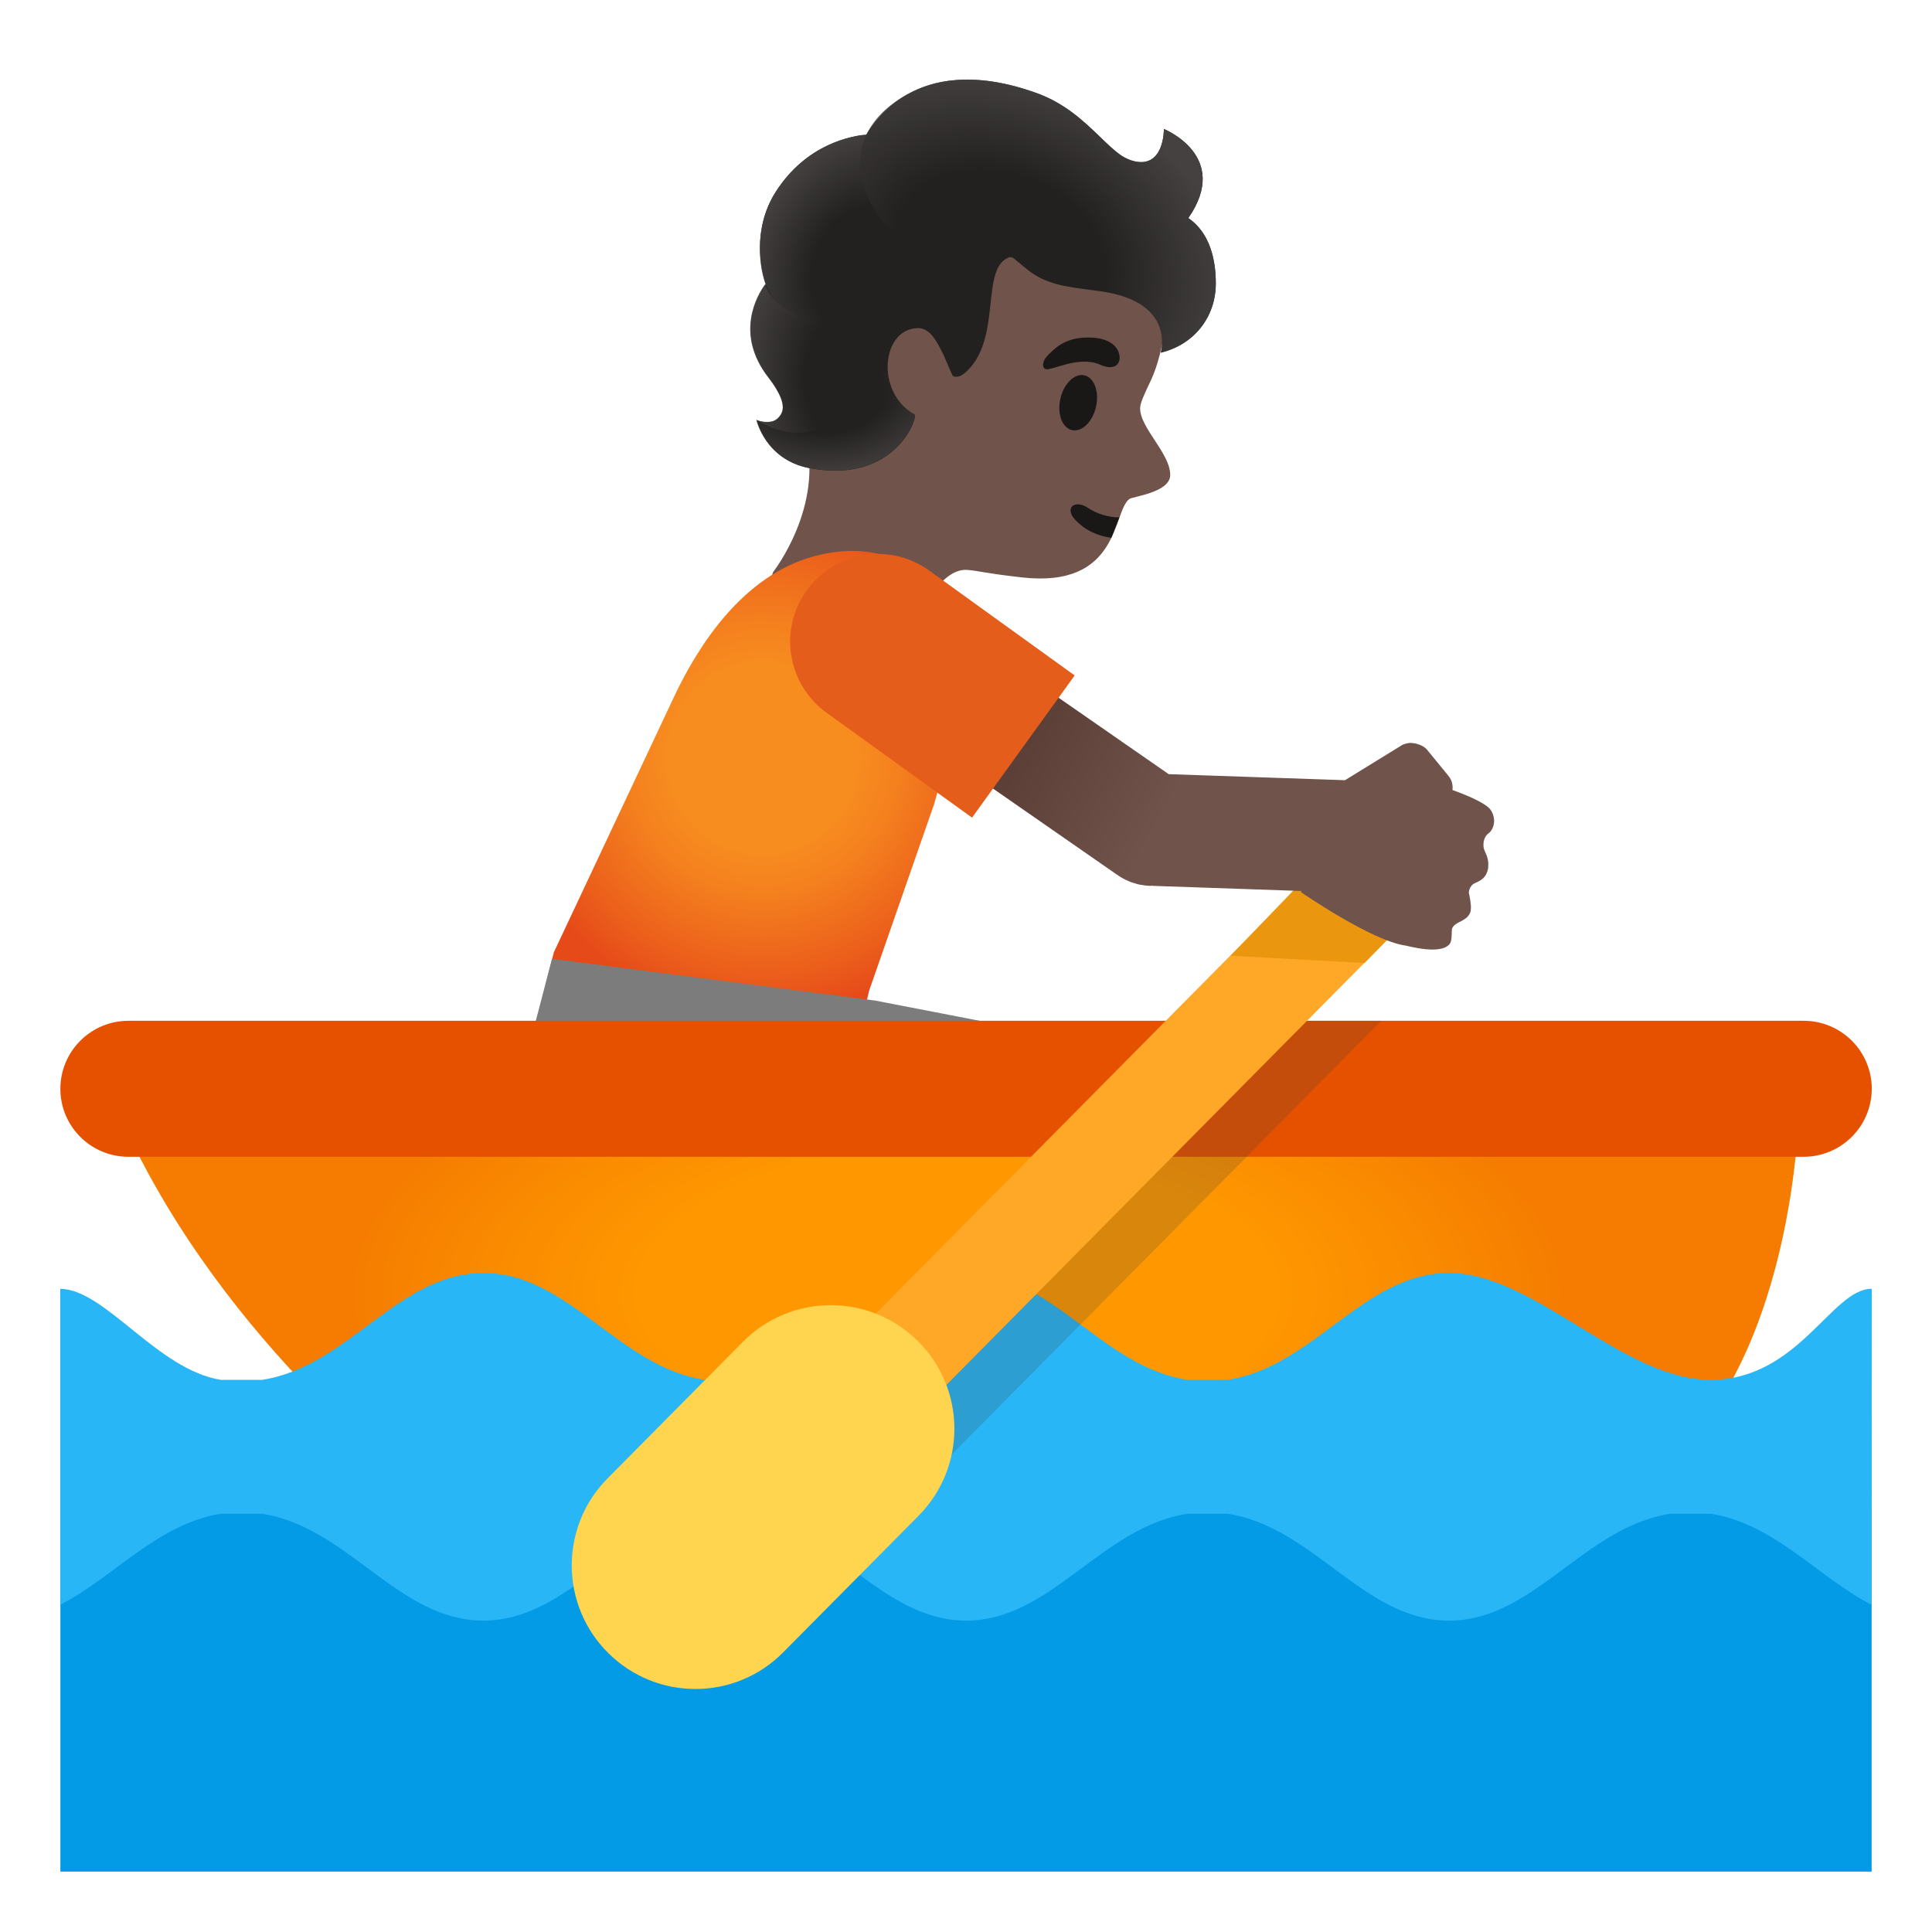
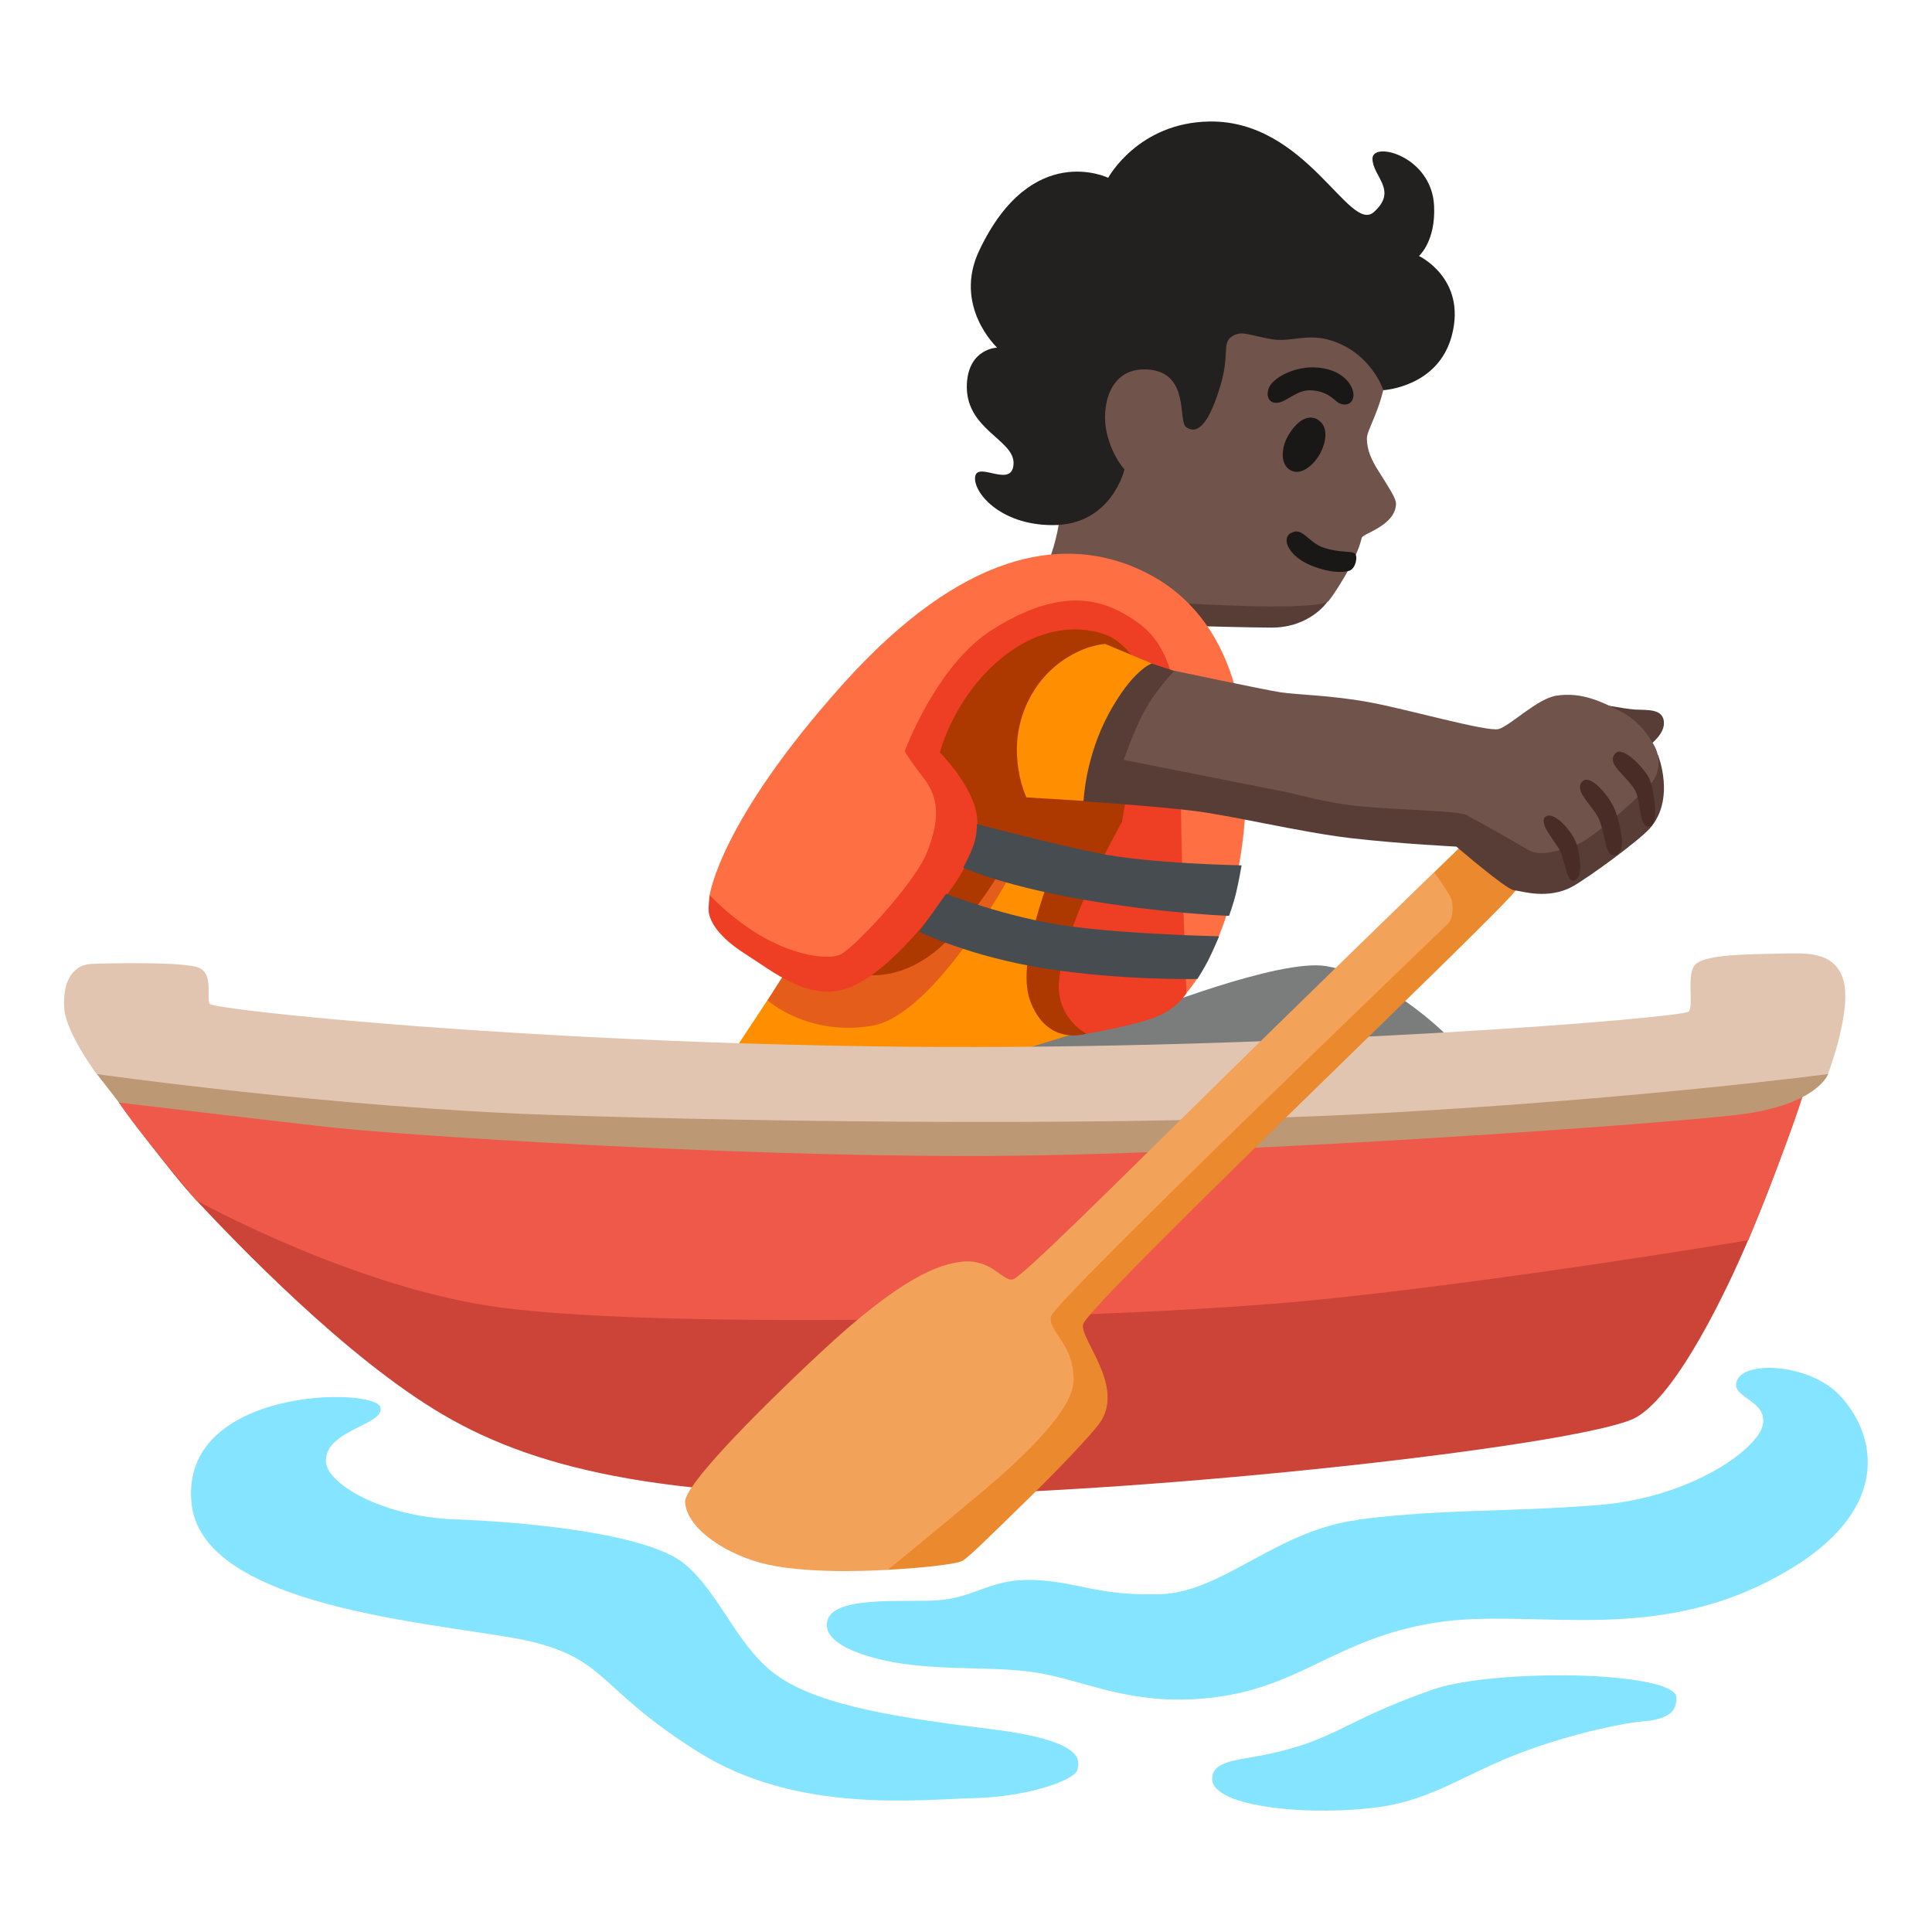
- <svg xmlns="http://www.w3.org/2000/svg" version="1.1" id="Layer_1" x="0px" y="0px" viewBox="0 0 128 128" style="enable-background:new 0 0 128 128;" xml:space="preserve">
-   <path id="head" style="fill:#70534A;" d="M55.09,12.6c3.46-3.75,10.05-5.91,14.84-4.15c5.35,1.97,7.56,6.54,7.38,11.74  c-0.07,1.88-0.47,3.7-1.03,4.94c-0.07,0.15-0.59,1.22-0.68,1.57c-0.47,1.32,1.91,3.18,1.93,4.75c0.02,1.18-2.48,1.44-2.71,1.61  c-1.12,0.84-0.59,5.95-7.16,5.19c-2.52-0.29-2.75-0.42-3.54-0.49c-1.58-0.15-2.77,2.26-2.77,2.26s-2.75,5.69-6.78,3.54  c-4.6-2.45-3.35-5.66-3.35-5.66s3.44-4.37,2.1-9.16C52.05,24.17,52.87,15.02,55.09,12.6z" />
-   <path id="mouth" style="fill:#1A1717;" d="M73.63,35.63c-0.91-0.12-1.76-0.5-2.41-1.21c-0.71-0.78-0.01-1.35,0.86-0.77  c0.53,0.36,1.31,0.63,2.08,0.63L73.63,35.63z" />
-   <ellipse id="eye" transform="matrix(0.2199 -0.9755 0.9755 0.2199 29.6991 90.4943)" style="fill:#1A1717;" cx="71.43" cy="26.68" rx="1.86" ry="1.21" />
-   <path id="eyebrow" style="fill:#1A1717;" d="M72.88,24.16c1.12,0.5,1.5-0.23,1.2-0.9c-0.22-0.5-0.88-0.97-2.28-0.89  c-1.32,0.08-1.95,0.74-2.36,1.15c-0.41,0.4-0.43,0.86-0.14,0.94C69.69,24.56,71.49,23.54,72.88,24.16z" />
-   <radialGradient id="shirt_2_" cx="50.528" cy="48.201" r="17.081" gradientTransform="matrix(1 0 0 1 0 2)" gradientUnits="userSpaceOnUse">
-     <stop offset="0.367" style="stop-color:#F78C1F" />
-     <stop offset="0.536" style="stop-color:#F47F1E" />
-     <stop offset="0.85" style="stop-color:#EB5D1B" />
-     <stop offset="1" style="stop-color:#E64A19" />
-   </radialGradient>
-   <path id="shirt" style="fill:url(#shirt_2_);" d="M36.1,65.44l0.59-2.34l7.95-16.9c1.67-3.55,4.62-8.05,9.23-9.33  c0.88-0.24,1.75-0.37,2.59-0.37c1.49,0,4.17,0.41,5.49,3.14l2.38,4.94l-2.44,8.69l-4.31,12.37l-0.42,1.79L36.1,65.44z" />
-   <polygon id="pants" style="fill:#7C7C7C;" points="35.14,72.23 35.14,69 36.57,63.53 57.98,66.29 73.79,69.35 73.79,72.23 " />
-   <g id="boat">
-     <radialGradient id="SVGID_1_" cx="63.405" cy="42.36" r="40.429" gradientTransform="matrix(1 0 0 -0.4605 0 105.1468)" gradientUnits="userSpaceOnUse">
-       <stop offset="0.5" style="stop-color:#FF9800" />
-       <stop offset="0.765" style="stop-color:#FA8B00" />
-       <stop offset="0.995" style="stop-color:#F57C00" />
-     </radialGradient>
-     <path style="fill:url(#SVGID_1_);" d="M7.61,73.15H119.2c0,0-0.13,17.86-10.14,24.98h-81.9C27.16,98.13,13.96,88.22,7.61,73.15z" />
-     <path style="fill:#E65100;" d="M124.01,72.14c-0.01,2.49-2.03,4.5-4.52,4.5H8.51c-2.49,0-4.51-2.01-4.51-4.5s2.02-4.51,4.51-4.51   H119.5C121.99,67.63,124.01,69.65,124.01,72.14z" />
-   </g>
-   <g id="water">
-     <rect x="4" y="93.58" style="fill:#039BE5;" width="120" height="30.42" />
-   </g>
-   <path style="fill:#29B6F6;" d="M124.01,85.38c-0.01,0-0.01,0.01-0.02,0.01c-2.64,0-4.84,6.03-10.66,6.03s-11.69-7.08-17.32-7.08  c-5.65,0-8.96,6.2-14.67,7.08h-2.67c-5.71-0.88-9.02-7.08-14.65-7.08c-3.78,0-8.95,6.2-14.67,7.08h-2.67  c-5.71-0.88-9.02-7.08-14.65-7.08c-5.64,0-8.95,6.2-14.67,7.08h-2.72c-4.22-0.67-7.7-6.03-10.65-6.03v14.74h0v6.19  c3.52-1.8,6.43-5.36,10.64-6.03h2.73c5.71,0.88,9.02,7.08,14.66,7.08s8.95-6.2,14.66-7.08h2.67c5.71,0.88,9.02,7.08,14.66,7.08  c5.63,0,8.94-6.2,14.66-7.08h2.67c5.71,0.88,9.02,7.08,14.66,7.08c5.63,0,8.94-6.2,14.66-7.08h2.67c4.23,0.65,7.14,4.22,10.66,6.03  v-6.19h0.01L124.01,85.38L124.01,85.38z" />
-   <g id="paddle">
-     <polygon style="opacity:0.2;fill:#3D3D3D;enable-background:new    ;" points="60.6,98.84 82.59,76.64 91.51,67.63 82.16,67.63    73.23,76.64 58.43,91.58  " />
-     <rect x="50.76" y="71.02" transform="matrix(0.7037 -0.7105 0.7105 0.7037 -30.519 75.4997)" style="fill:#FFA726;" width="49" height="6.65" />
-     <polygon style="fill:#EA960F;" points="90.41,63.8 81.53,63.32 91.39,53.08 96.66,57.37  " />
-     <path style="fill:#FFD54F;" d="M60.8,88.84c-1.59-1.58-3.67-2.37-5.76-2.37c-2.11,0-4.22,0.81-5.82,2.43l-8.97,9.05   c-3.18,3.21-3.16,8.4,0.06,11.58c1.6,1.58,3.68,2.37,5.76,2.37c2.11,0,4.22-0.81,5.82-2.43l8.97-9.05   C64.04,97.21,64.02,92.02,60.8,88.84z" />
-   </g>
-   <linearGradient id="arm_1_" gradientUnits="userSpaceOnUse" x1="70.026" y1="82.177" x2="87.747" y2="72.27" gradientTransform="matrix(1 0 0 -1 0 128)">
-     <stop offset="0" style="stop-color:#5C4037" />
-     <stop offset="0.5" style="stop-color:#70534A" />
-   </linearGradient>
-   <path id="arm" style="fill:url(#arm_1_);" d="M98.73,53.62c-0.4-0.5-1.89-1.06-2.5-1.28c0.04-0.33-0.04-0.67-0.27-0.94l-1.39-1.7  c-0.17-0.21-0.4-0.33-0.64-0.4c-0.11-0.04-0.22-0.06-0.34-0.07c-0.04,0-0.08-0.01-0.13-0.01c-0.01,0-0.02,0-0.03,0  c-0.07,0-0.14,0.01-0.2,0.03c-0.13,0.02-0.25,0.06-0.37,0.13c0,0-0.01,0-0.01,0.01l-0.01,0c0,0-0.01,0-0.01,0.01l-3.46,2.13  l-0.26,0.16l-11.68-0.4l-10.75-7.46c-0.08-0.05-0.68-0.47-0.68-0.47l0,0l0,0l-4.23,6.09l0.01,0l0,0.01l12.08,8.39  c0.06,0.05,0.12,0.08,0.18,0.12c0.06,0.05,0.13,0.09,0.19,0.13c0.12,0.08,0.25,0.14,0.37,0.2c0.09,0.04,0.18,0.08,0.27,0.12  c0.1,0.04,0.21,0.07,0.31,0.1c0.12,0.04,0.25,0.08,0.38,0.1c0.03,0.01,0.06,0,0.08,0.01c0.19,0.03,0.38,0.06,0.58,0.06  c0.03,0,0.07-0.01,0.1-0.01h0.04v0.01l9.86,0.34l-0.02,0.06l0,0l0,0.02c0,0,4.69,3.24,6.94,3.54c0.42,0.1,1.13,0.26,1.76,0.26  c0.5,0,0.95-0.1,1.15-0.38c0.2-0.28,0.08-0.9,0.18-1.07c0.25-0.43,0.88-0.39,1.16-0.96c0.04-0.08,0.05-0.18,0.06-0.29  c0.02-0.32-0.07-0.75-0.13-1.03c-0.03-0.24,0.16-0.57,0.37-0.66c0.48-0.2,0.72-0.39,0.85-0.79c0.04-0.11,0.06-0.22,0.06-0.34  c0.03-0.32-0.06-0.65-0.21-0.96c-0.05-0.1-0.09-0.21-0.1-0.33c-0.04-0.34,0.07-0.71,0.34-0.9c0.2-0.14,0.37-0.48,0.36-0.86  C98.97,54.09,98.9,53.84,98.73,53.62z" />
-   <path id="shirt_1_" style="fill:#E55D1A;" d="M61.56,37.8c-1.03-0.74-2.21-1.1-3.39-1.1c-1.8,0-3.58,0.84-4.72,2.41  c-1.88,2.6-1.29,6.23,1.31,8.11l9.64,6.95l6.8-9.42L61.56,37.8z" />
-   <g id="hairGroup">
-     <path id="hair" style="fill:#232020;" d="M51.39,12.72c2.03-3.2,5.04-3.71,6-3.79c0.67-1.18,3.73-5.52,11.34-2.74   c1.85,0.68,3.08,1.85,4.16,2.89c0.46,0.45,0.9,0.87,1.33,1.18c0.35,0.25,0.99,0.55,1.58,0.47c1.35-0.18,1.31-2.18,1.31-2.18   s4.47,1.79,1.62,5.9c1.43,0.98,1.83,2.77,1.82,4.38c-0.02,2.19-1.44,4.01-3.65,4.54c0,0,1.05-3.33-3.9-4.06   c-1.54-0.23-3.18-0.29-4.49-1.13c-0.5-0.32-0.94-0.76-1.41-1.11c-0.12-0.02-0.19-0.04-0.19-0.04c-2.05,0.65-0.43,5.5-2.99,7.68   c-0.51,0.43-0.81,0.18-0.81,0.18l-0.6-1.38c-0.47-0.96-0.91-1.79-1.72-1.77c-2.42,0.07-2.78,4.29-0.2,5.72   c0.26,0.14-1.25,4.64-6.95,3.56c-2.94-0.56-3.52-3.2-3.52-3.2s1.2,0.55,1.67-0.46c0.25-0.53-0.12-1.37-0.88-2.36   c-2.21-2.87-0.74-5.4-0.18-6.17C50.43,17.96,49.8,15.22,51.39,12.72z" />
-     <g id="hairHighlights">
-       <radialGradient id="SVGID_2_" cx="98.225" cy="98.831" r="7.576" gradientTransform="matrix(-0.9861 0.1661 -0.2391 -1.4201 177.2668 149.6394)" gradientUnits="userSpaceOnUse">
-         <stop offset="0.45" style="stop-color:#444140;stop-opacity:0" />
-         <stop offset="1" style="stop-color:#444140" />
-       </radialGradient>
-       <path style="fill:url(#SVGID_2_);" d="M50.7,18.82c-0.03-0.1,0.42,2.25,4.26,2.6c1.55,0.29,3,4.43,0.27,6.47    c-2.42,1.8-5.13-0.07-5.13-0.07s0.38,0.2,1.02,0.1c0.41-0.06,0.64-0.54,0.65-0.56c0.25-0.53-0.12-1.37-0.88-2.36    C48.67,22.12,50.14,19.58,50.7,18.82z" />
-       <radialGradient id="SVGID_3_" cx="99.121" cy="106.47" r="7.679" gradientTransform="matrix(-0.9487 -0.3161 0.3989 -1.1972 108.8819 176.7302)" gradientUnits="userSpaceOnUse">
-         <stop offset="0.45" style="stop-color:#444140;stop-opacity:0" />
-         <stop offset="1" style="stop-color:#444140" />
-       </radialGradient>
-       <path style="fill:url(#SVGID_3_);" d="M51.39,12.72c1.07-1.68,2.69-2.97,4.61-3.53c0.28-0.08,0.96-0.27,1.4-0.26    c-0.36,0.77-0.5,1.64-0.32,2.6c0.01,0.03,0.15,1.43,1.09,2.71c-1.04,0.99-1.73,2.3-2.38,3.59c-0.57,1.12-1.15,2.38-0.84,3.6    c-0.72-0.18-1.9-0.19-3.06-1c-1.11-0.77-1.48-2.29-1.54-3.6C50.29,15.38,50.61,13.94,51.39,12.72z" />
-       <radialGradient id="SVGID_4_" cx="90.555" cy="109.12" r="15.805" gradientTransform="matrix(-0.9425 -0.3343 0.2513 -0.7084 124.1472 124.4866)" gradientUnits="userSpaceOnUse">
-         <stop offset="0.45" style="stop-color:#444140;stop-opacity:0" />
-         <stop offset="1" style="stop-color:#444140" />
-       </radialGradient>
-       <path style="fill:url(#SVGID_4_);" d="M57.08,11.52c-0.46-2.51,1.22-4.41,3.43-5.48c2.59-1.25,5.61-0.81,8.22,0.14    c1.85,0.68,3.08,1.85,4.16,2.89c0.46,0.45,0.9,0.87,1.33,1.18c0.35,0.25,0.99,0.55,1.58,0.47c1.35-0.18,1.31-2.18,1.31-2.18    s4.47,1.79,1.62,5.9c1.43,0.98,1.83,2.77,1.82,4.38c-0.02,2.19-1.44,4.01-3.65,4.54c0,0,1.05-3.33-3.9-4.06    c-1.54-0.23-3.18-0.29-4.49-1.13c-1.16-0.74-1.45-1.5-2.87-1.69c-1.53-0.2-3.66-0.01-5.17-0.54    C57.41,14.87,57.09,11.57,57.08,11.52z" />
-       <radialGradient id="SVGID_5_" cx="99.971" cy="97.907" r="8.508" gradientTransform="matrix(-0.9981 0.062 -0.0398 -0.6417 158.5638 82.8192)" gradientUnits="userSpaceOnUse">
-         <stop offset="0.45" style="stop-color:#444140;stop-opacity:0" />
-         <stop offset="1" style="stop-color:#444140" />
-       </radialGradient>
-       <path style="fill:url(#SVGID_5_);" d="M55.22,27.89c1.22-0.89,1.82-2.61,3.59-3.26c0.1,1.09,0.66,2.21,1.76,2.82    c0.26,0.14-1.25,4.64-6.95,3.56c-2.94-0.56-3.52-3.2-3.52-3.2S52.77,29.67,55.22,27.89z" />
-     </g>
+ <svg xmlns="http://www.w3.org/2000/svg" version="1.1" id="a" x="0px" y="0px" viewBox="0 0 128 128" style="enable-background:new 0 0 128 128;" xml:space="preserve">
+   <path style="fill:#573D36;" d="M79.02,41.47c0,0,3.78,0.11,5.23,0.11c2.56,0,3.7-1.72,3.7-1.72L79.4,36l-3.28,3.93l2.9,1.53V41.47z" />
+   <path style="fill:#70534A;" d="M69.57,36.94c0,0,0.77-2.07,0.63-3.45c-0.08-0.76-3.84-11.94,2.8-16.65  c5.89-4.18,13.63-2.44,16.82,1.23c1.43,1.65,2.01,3.82,2.07,5.4c0.11,2.9-1.33,4.89-1.33,5.56c0,1.03,0.53,1.8,0.99,2.53  c0.46,0.73,0.94,1.46,0.94,1.81c-0.03,1.46-2.2,1.97-2.27,2.26c-0.38,1.66-2.12,4.17-2.25,4.24c-1.39,0.67-10.5,0.04-10.5,0.04  l-7.89-2.96L69.57,36.94z" />
+   <path style="fill:#1A1717;" d="M87.01,24.34c-1.4-0.02-2.7,0.74-2.94,1.35s0.05,1.1,0.66,0.98s1.23-0.88,2.18-0.81  s1.37,0.51,1.67,0.76s0.96,0.32,1.08-0.32S89.02,24.37,87.01,24.34z" />
+   <path style="fill:#1A1717;" d="M87.28,27.78c-0.92-0.48-1.74,0.66-2.04,1.28s-0.47,1.72,0.29,2.11s1.64-0.53,1.96-1.18  c0.46-0.91,0.46-1.84-0.22-2.2L87.28,27.78z" />
+   <path style="fill:#1A1717;" d="M85.54,35.3c-0.71,0.4-0.12,1.57,1.31,2.16c1.5,0.61,2.38,0.42,2.58,0.34  c0.4-0.17,0.55-0.97,0.32-1.14s-0.99-0.02-2.07-0.38c-0.99-0.33-1.4-1.4-2.13-0.97L85.54,35.3z" />
+   <path style="fill:#232020;" d="M73.42,11.78c0,0,1.98-3.66,6.71-3.73c6.44-0.09,9.26,7.45,10.89,6s-0.09-2.36-0.09-3.54  s3.9-0.18,4.08,3.09c0.13,2.38-1,3.36-1,3.36s3.17,1.49,2.18,5.26c-0.9,3.44-4.54,3.63-4.54,3.63s-0.64-2-2.72-3s-3.2-0.12-4.7-0.38  s-2-0.61-2.64-0.16s-0.11,1.17-0.74,3.26s-1.38,3.37-2.27,2.72c-0.55-0.4,0.27-3.63-2.54-3.81c-2.63-0.17-3.08,2.58-2.72,4.17  s1.18,2.45,1.18,2.45s-0.85,3.7-4.76,3.69c-3.53,0-5.31-2.23-5.13-3.23s2.45,0.82,2.54-0.82s-3.27-2.27-3.09-5.35  c0.14-2.31,2-2.36,2-2.36s-2.94-2.74-1.18-6.44C68.34,9.29,73.41,11.78,73.42,11.78L73.42,11.78z" />
+   <polygon style="fill:#FF8E00;" points="48.51,69.8 50.85,66.26 54.23,61.68 66.62,53.63 77.4,55.16 75.84,68.49 66.3,69.97   52.94,71.58 " />
+   <path style="fill:#CC4337;" d="M7.88,73.05c0,0,3.4,4.64,5.14,6.49c2.64,2.81,9.84,10.37,16.32,14.18s15.43,5.71,32.57,5.33  s43.43-3.43,46.48-5.14c2.77-1.56,6.08-8.57,7.43-11.75c2.4-5.61,3.51-9.57,3.51-9.57l-4.21-3.65l-53.88,3.09l-46.58-2.81  l-6.78,3.81L7.88,73.05z" />
+   <path style="fill:#EE594A;" d="M33.33,86.65c11.4,1.45,40.9,0.74,53.51-0.49c12.6-1.24,28.99-3.99,28.99-3.99s3.27-7.9,4.01-10.97  s-57.08,1.77-57.08,1.77L6.71,69.9c0,0,0.07,1.39,1.18,3.15s5.14,6.49,5.14,6.49S23.63,85.42,33.33,86.65z" />
+   <path style="fill:#BD9874;" d="M121.12,71.16c0,0-0.71,2.05-5.93,2.69s-34.6,2.74-50.98,2.74s-37.6-1.36-42.67-1.94  c-5.06-0.58-13.65-1.6-13.65-1.6l-1.48-1.9l11.22-1.82l47.53,3.24l54.61-5.06l1.34,3.65H121.12z" />
+   <path style="fill:#85E4FF;" d="M90.02,100.69c-5.45,0.68-9,4.81-13.16,4.93c-4.16,0.12-5.37-0.81-8.31-0.94  c-2.93-0.12-3.82,1.13-6.36,1.34c-1.99,0.17-6.9-0.36-7.37,1.33c-0.49,1.79,3.38,2.64,4.88,2.86c3.59,0.52,6.72,0.12,9.65,0.73  s5.74,1.99,10.39,1.59c6.35-0.55,8.54-3.91,15.26-5.01s15.08,1.81,23.97-3.79c6.24-3.93,5.38-8.63,2.94-11.26  c-2.04-2.2-6.77-2.41-6.89-0.76c-0.07,0.94,2.12,1.15,1.76,2.73s-4.75,4.78-10.86,5.27s-10.04,0.23-15.91,0.96L90.02,100.69z" />
+   <path style="fill:#85E4FF;" d="M94.89,111.95c-6.02,2.1-6.49,3.45-11.46,4.38c-1.69,0.31-3.12,0.41-3.12,1.52  c0,1.94,6.76,2.5,11.21,1.85c3.45-0.51,5.73-2.27,9.35-3.62c3.62-1.35,6.96-1.95,7.84-2.02c2.05-0.16,2.36-0.78,2.36-1.6  c0-0.54-1.27-1.08-4.55-1.35S97.58,111.01,94.89,111.95z" />
+   <path style="fill:#85E4FF;" d="M25.21,93.24c0.29,1.17-3.61,1.47-3.62,3.54c0,1.53,3.79,3.71,8.51,3.88s12.81,0.93,15.25,2.95  s3.54,5.73,6.4,7.58s7.75,2.61,13.9,3.37s5.9,2.02,5.73,2.7s-3.3,1.79-6.84,1.87s-11.7,1.08-18.27-3.05  c-6.57-4.13-5.98-5.98-10.78-7.25c-4.69-1.23-22.04-1.89-22.8-9.22C11.89,91.86,24.88,91.89,25.21,93.24L25.21,93.24z" />
+   <path style="fill:#7A7D7B;" d="M87.87,64.01c-3.1-0.54-12.31,3.14-12.31,3.14l-9.25,2.82l15.05,2.25l15.05-3.06  c0,0-3.94-4.35-8.53-5.15H87.87z" />
+   <path style="fill:#E45D1A;" d="M52.15,64.23l-1.3,2.04c0,0,2.66,2.41,6.92,1.69s9.37-10.35,9.37-10.35L57.13,55  C57.13,55,52.15,64.23,52.15,64.23z" />
+   <path style="fill:#AD3900;" d="M57.16,64.56c0,0,2.86,0.65,5.76-2.41c2.9-3.06,4.04-5.76,4.04-5.76l2.8,1.17  c0,0-2.48,6.03-1.53,8.69c1.13,3.14,3.76,2.23,3.76,2.23l6.38-19.21l-1.53-8.93l-10.22-1.45l-9.58,11.83L57.16,64.56L57.16,64.56z" />
+   <path style="fill:#EE3E23;" d="M58.9,44.7L47.02,59.3c0,0-0.11,0.81-0.06,1.16c0.1,0.58,0.58,1.58,2.43,2.75  c1.85,1.17,4.35,3.3,7,2.17s5.47-4.83,6.76-6.68s2.01-3.7,1.37-5.47s-2.25-3.38-2.25-3.38s1.02-4.09,4.64-6.67  c3.62-2.58,6.64-1,6.64-1s3.28,1.6,2.16,5.9c-1.04,4.02-1.37,6.36-1.37,6.36s-3.91,6.88-4.18,10.62c-0.18,2.41,1.82,3.43,1.82,3.43  s2.42-0.4,4.19-0.96s2.45-1.75,2.45-1.75l2.09-15.13l-2.49-9.01l-9.5-3.54C68.72,38.1,58.9,44.7,58.9,44.7z" />
+   <path style="fill:#FE7043;" d="M74.83,37.45c-4.48-1.72-10.94-1.13-19.07,7.97c-8.13,9.09-8.74,13.89-8.74,13.89s1.6,1.72,3.67,2.85  s4.07,1.44,4.94,1.1s4.93-4.69,5.76-6.73c1.06-2.6,0.65-3.95-0.32-5.15c-0.74-0.93-1.13-1.61-1.13-1.61s2.09-5.71,5.8-8.05  c3.52-2.22,6.26-2.44,8.65-1.1c2,1.12,3.82,2.63,3.82,9.47s0.4,15.69,0.4,15.69s3.22-3.46,3.86-11.43s-1.37-14.49-7.65-16.9  L74.83,37.45z" />
+   <path style="fill:#FF8E00;" d="M73.22,42.67c-1.13,0.05-3.94,1.02-5.27,4.15C66.62,49.94,68,52.83,68,52.83l3.79,0.23l4.51-9.11  l-3.07-1.28L73.22,42.67z" />
+   <path style="fill:#464C4F;" d="M60.9,61.73c0,0,3.3,1.64,8.37,2.44c5.07,0.8,10.06,0.69,10.06,0.69s0.45-0.7,0.74-1.28  s0.7-1.55,0.7-1.55s-6.02-0.12-10.05-0.68c-4.02-0.56-8.04-2.13-8.04-2.13S60.9,61.73,60.9,61.73z" />
+   <path style="fill:#464C4F;" d="M63.81,57.49c0,0,2.81,1.29,8.77,2.25c4.86,0.79,8.85,0.94,8.85,0.94s0.31-0.86,0.48-1.59  s0.35-1.76,0.35-1.76s-6.14-0.1-9.6-0.82s-7.94-1.91-7.94-1.91s0.03,0.63-0.2,1.33s-0.7,1.55-0.7,1.55L63.81,57.49z" />
+   <path style="fill:#E2C5B0;" d="M13.9,66.51c-0.25-0.36,0.29-2.01-0.76-2.41s-6.12-0.28-7.06-0.24c-1.34,0.05-1.95,1.3-1.82,2.96  s2.15,4.34,2.15,4.34s15.72,2.23,30.2,2.71c14.48,0.48,38.67,0.8,55.54-0.16c16.87-0.95,28.96-2.55,28.96-2.55s1.6-4.23,1.02-6.22  s-2.59-1.79-4.35-1.76c-2.22,0.05-4.56,0.07-5.37,0.64c-0.76,0.53-0.16,2.79-0.53,3.2s-26.59,2.57-51.79,2.33  C34.9,69.11,14.17,66.91,13.9,66.51L13.9,66.51z" />
+   <path style="fill:#EB892E;" d="M95.02,57.79l1.69-1.64c0,0,1.3-0.46,2.49,0.53c0.94,0.79,1.49,1.5,1.23,2.28  S72.15,86.33,71.76,87.74c-0.26,0.95,2.86,4.16,1.06,6.59c-0.55,0.74-2.46,2.78-4.43,4.71c-2.29,2.23-4.11,4.05-4.59,4.35  s-3.65,0.55-4.97,0.61c-2.27,0.11-6.39-4.63-6.39-4.63l16.91-14.89l24.9-24.39l0.78-2.3L95.02,57.79z" />
+   <path style="fill:#F2A259;" d="M67.13,84.76c-0.66,0.19-1.41-1.33-3.29-1.18c-1.63,0.14-4.17,1.07-9.49,6.04  c-4.72,4.41-9.02,8.86-8.96,9.9c0.11,1.8,2.85,3.56,5.48,4.14c3.17,0.69,7.96,0.34,7.96,0.34s6.42-5.24,7.87-6.58  c1.11-1.02,4.4-4.01,4.43-5.96c0.04-2.43-1.71-3.24-1.5-4.24s25.94-25.66,26.31-26.03s0.35-1.32,0.19-1.69s-1.11-1.72-1.11-1.72  s-8.11,7.85-15.96,15.58c-5.3,5.22-11.33,11.22-11.93,11.39V84.76z" />
+   <path style="fill:#573D36;" d="M71.79,53.07c0,0,0.1-2.89,1.67-5.79s2.84-3.32,2.84-3.32l2.2,0.72l16.95,6.61l9.83-4.77  c0,0,2.35,0.45,3.05,0.49c0.85,0.04,1.77-0.05,1.9,0.74c0.14,0.86-0.95,1.62-0.95,1.62l0.57,0.66c0,0,1.18,2.93-0.56,4.87  c-0.78,0.86-4.12,3.29-5.1,3.83c-1.63,0.9-3.38,0.3-3.89,0.25s-3.81-2.89-3.81-2.89s-3.81-0.19-6.99-0.56  c-3.41-0.4-7.98-1.53-10.59-1.83c-2.61-0.31-7.12-0.61-7.12-0.61L71.79,53.07z" />
+   <path style="fill:#70534A;" d="M74.45,50.35c0,0,0.66-1.95,1.37-3.24c0.84-1.53,1.99-2.67,1.99-2.67s5.94,1.26,7.05,1.43  s3.22,0.18,5.78,0.64s7.89,2,8.65,1.79s2.55-2.01,3.82-2.21c1.69-0.26,3.05,0.41,4.33,1.08s2,1.89,2.25,2.41s0.3,1.39-0.1,2.05  s-3.99,3.92-5.12,4.32s-2.4,0.85-3.22,0.36s-3.1-1.78-4.07-2.3c-0.6-0.32-4.23-0.3-7.43-0.63c-1.97-0.21-3.71-0.74-4.68-0.93  c-3.59-0.71-10.6-2.1-10.6-2.1H74.45z" />
+   <g>
+     <path style="fill:#492C25;" d="M104.79,51.82c-0.51,0.66,0.85,1.65,1.18,2.53c0.29,0.78,0.35,1.44,0.54,1.96   c0.22,0.59,0.91,0.49,0.95-0.43c0.02-0.48-0.18-1.39-0.4-2.05C106.72,52.82,105.32,51.14,104.79,51.82z" />
+     <path style="fill:#492C25;" d="M107.05,49.89c-0.7,0.7,0.63,1.41,1.25,2.42c0.45,0.74,0.25,2.56,0.98,2.45s0.22-2.76-0.03-3.22   C108.81,50.73,107.5,49.45,107.05,49.89z" />
+     <path style="fill:#492C25;" d="M102.42,54.09c-0.53,0.36,0.47,1.49,0.87,2.15s0.47,2.31,1.03,2.09c0.64-0.25,0.32-1.86,0.11-2.47   C104.17,55.08,102.96,53.73,102.42,54.09z" />
  </g>
</svg>
